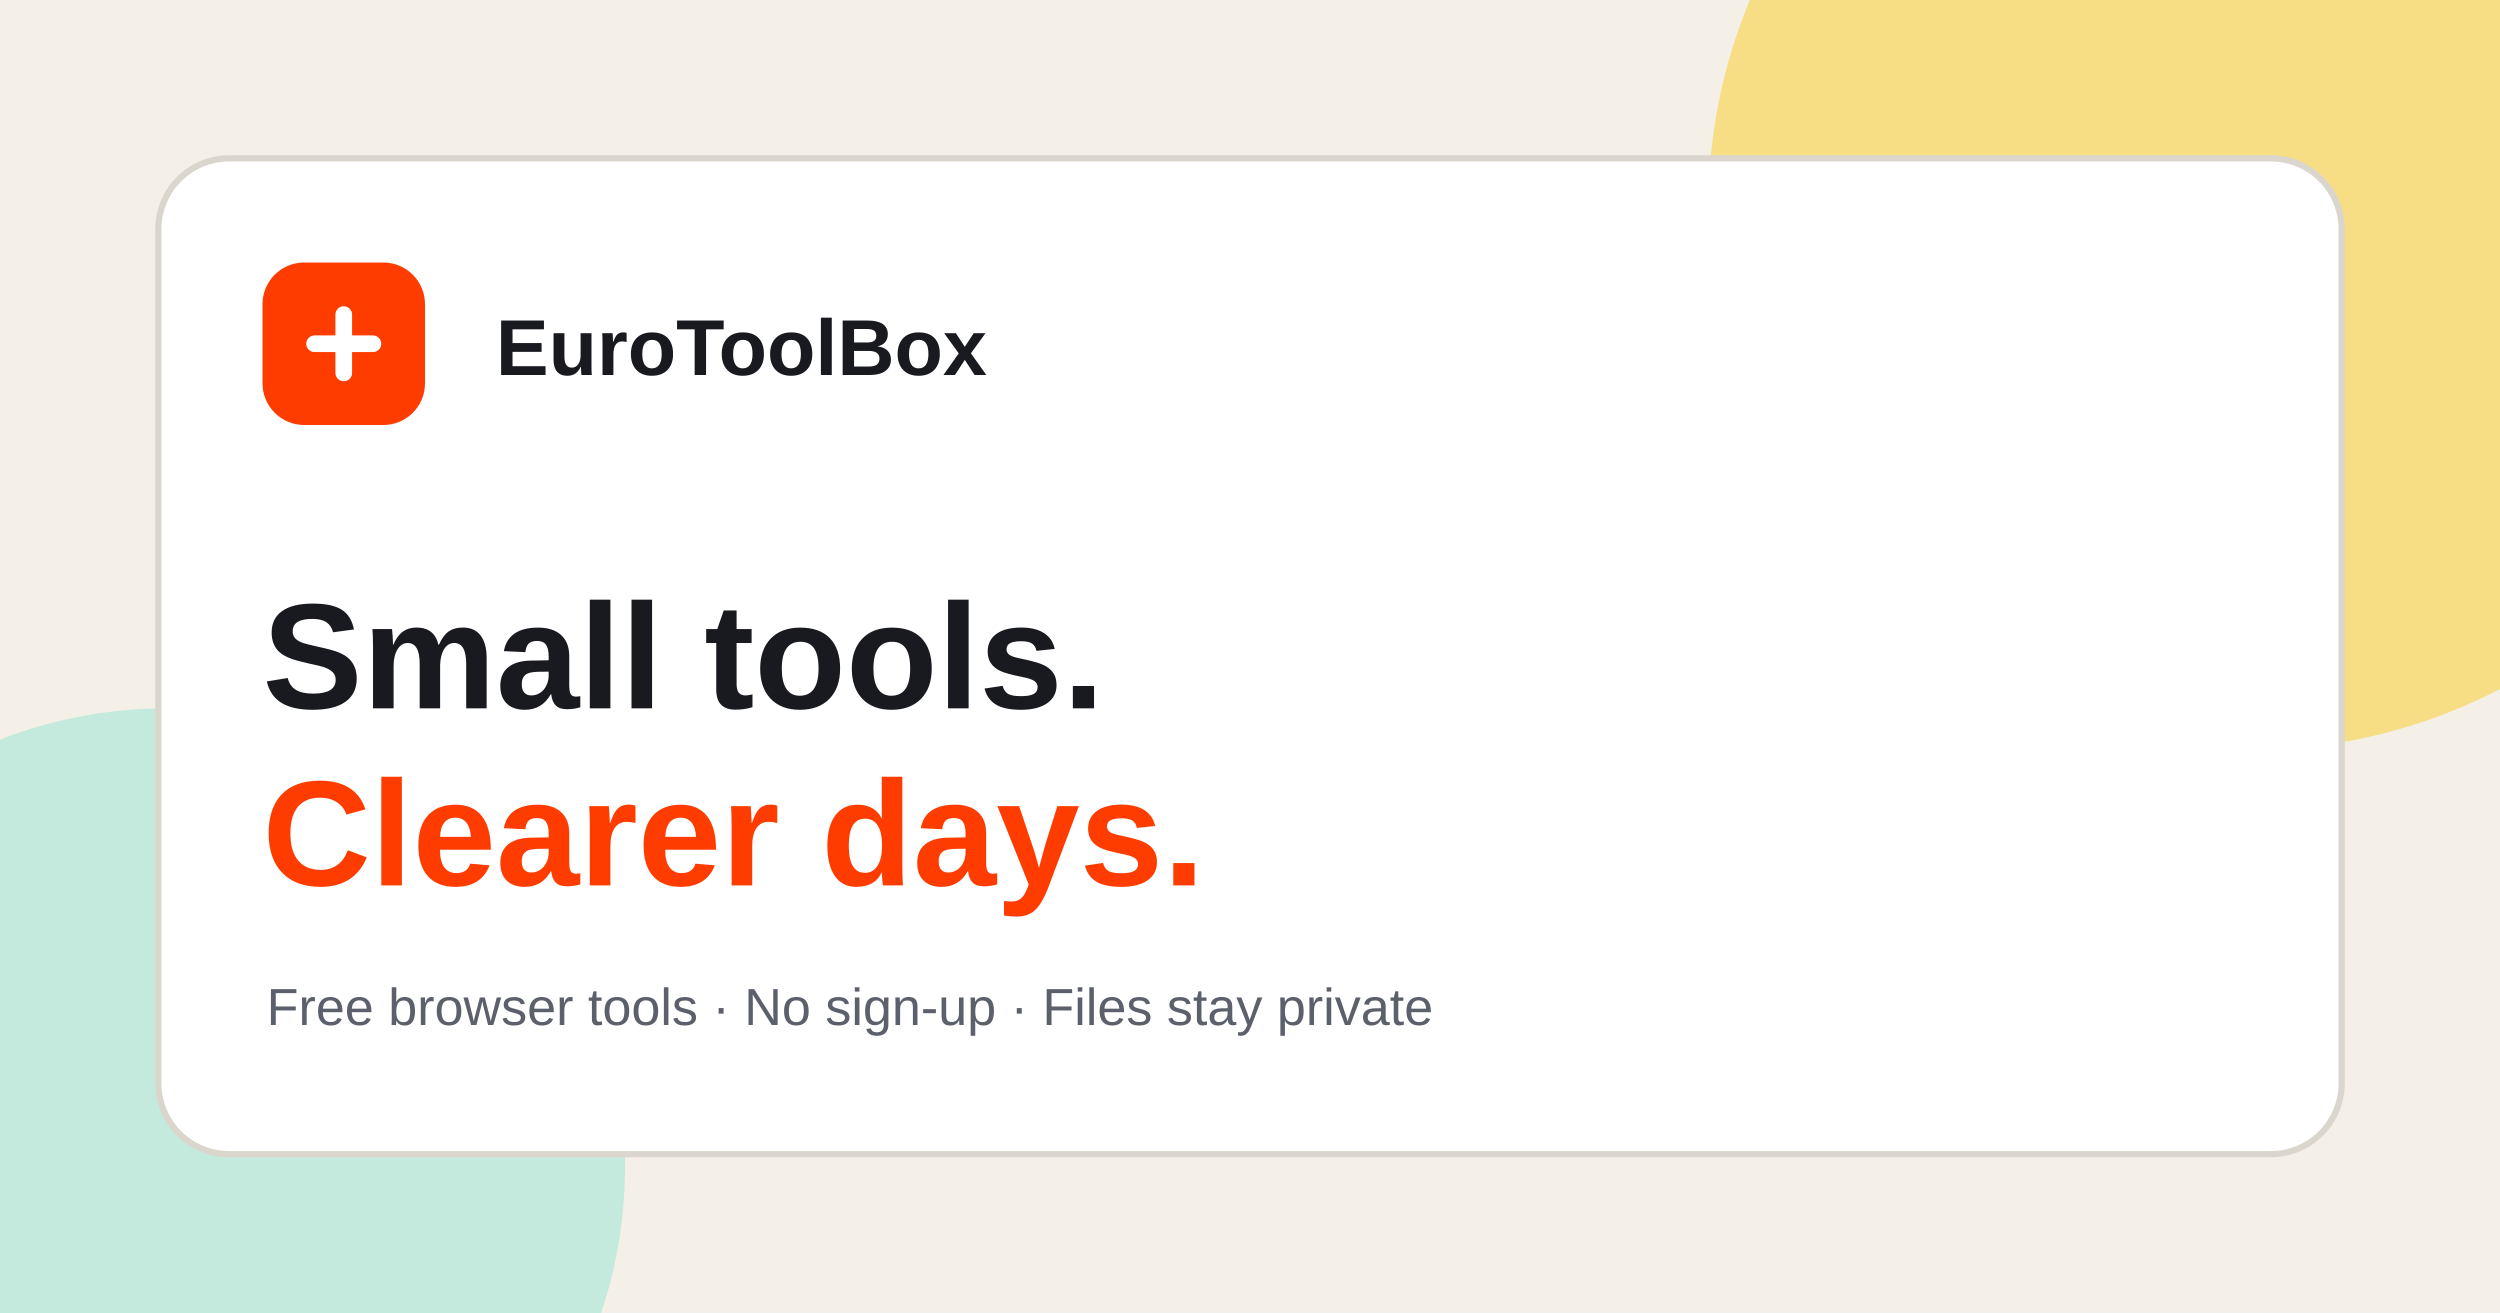
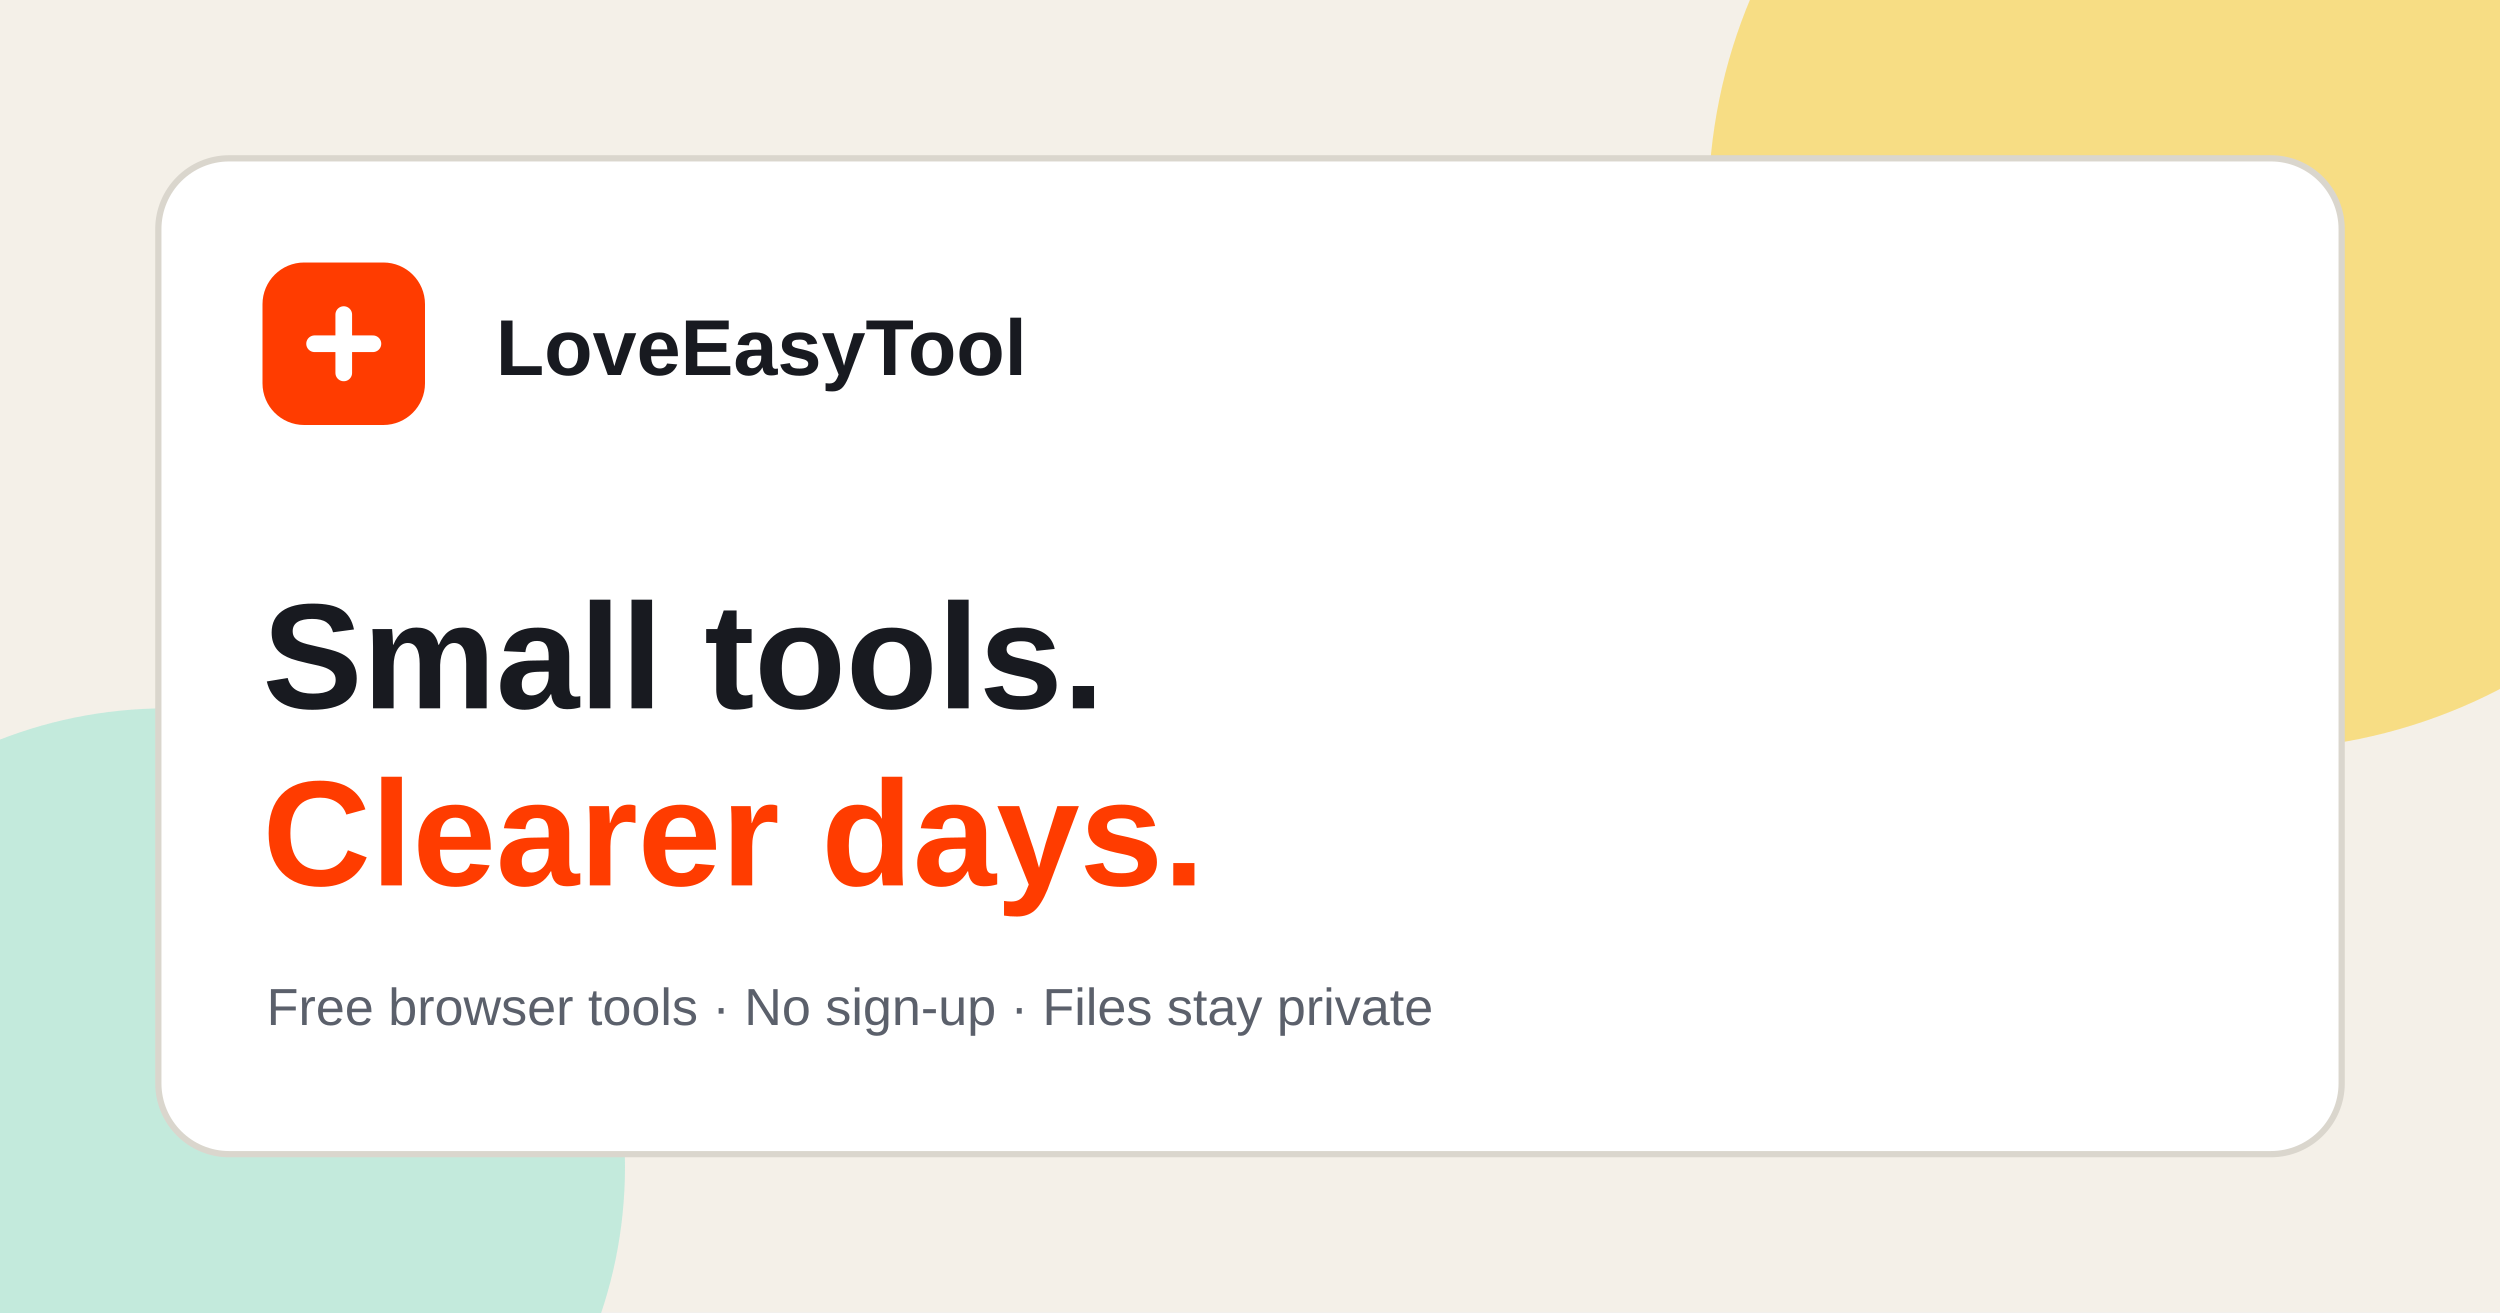
<svg xmlns="http://www.w3.org/2000/svg" width="1200" height="630" viewBox="0 0 1200 630" fill="none">
  <rect width="1200" height="630" fill="#F4F0E8" />
  <circle cx="1080" cy="100" r="260" fill="#F9D34F" opacity=".65" />
  <circle cx="80" cy="560" r="220" fill="#B7E8DA" opacity=".8" />
  <rect x="76" y="76" width="1048" height="478" rx="34" fill="#FFFFFF" stroke="#DAD6CD" stroke-width="3" />
  <rect x="126" y="126" width="78" height="78" rx="20" fill="#FF3C00" />
  <path d="M151 165h28M165 151v28" stroke="#fff" stroke-width="8" stroke-linecap="round" />
-   <text x="238" y="180" fill="#181A20" font-family="Arial, sans-serif" font-size="38" font-weight="700">EuroToolBox</text>
+   <text x="238" y="180" fill="#181A20" font-family="Arial, sans-serif" font-size="38" font-weight="700">LoveEasyTool</text>
  <text x="126" y="340" fill="#181A20" font-family="Arial, sans-serif" font-size="72" font-weight="700">Small tools.</text>
  <text x="126" y="425" fill="#FF3C00" font-family="Arial, sans-serif" font-size="72" font-weight="700">Clearer days.</text>
  <text x="128" y="492" fill="#5B606B" font-family="Arial, sans-serif" font-size="25">Free browser tools · No sign-up · Files stay private</text>
</svg>
